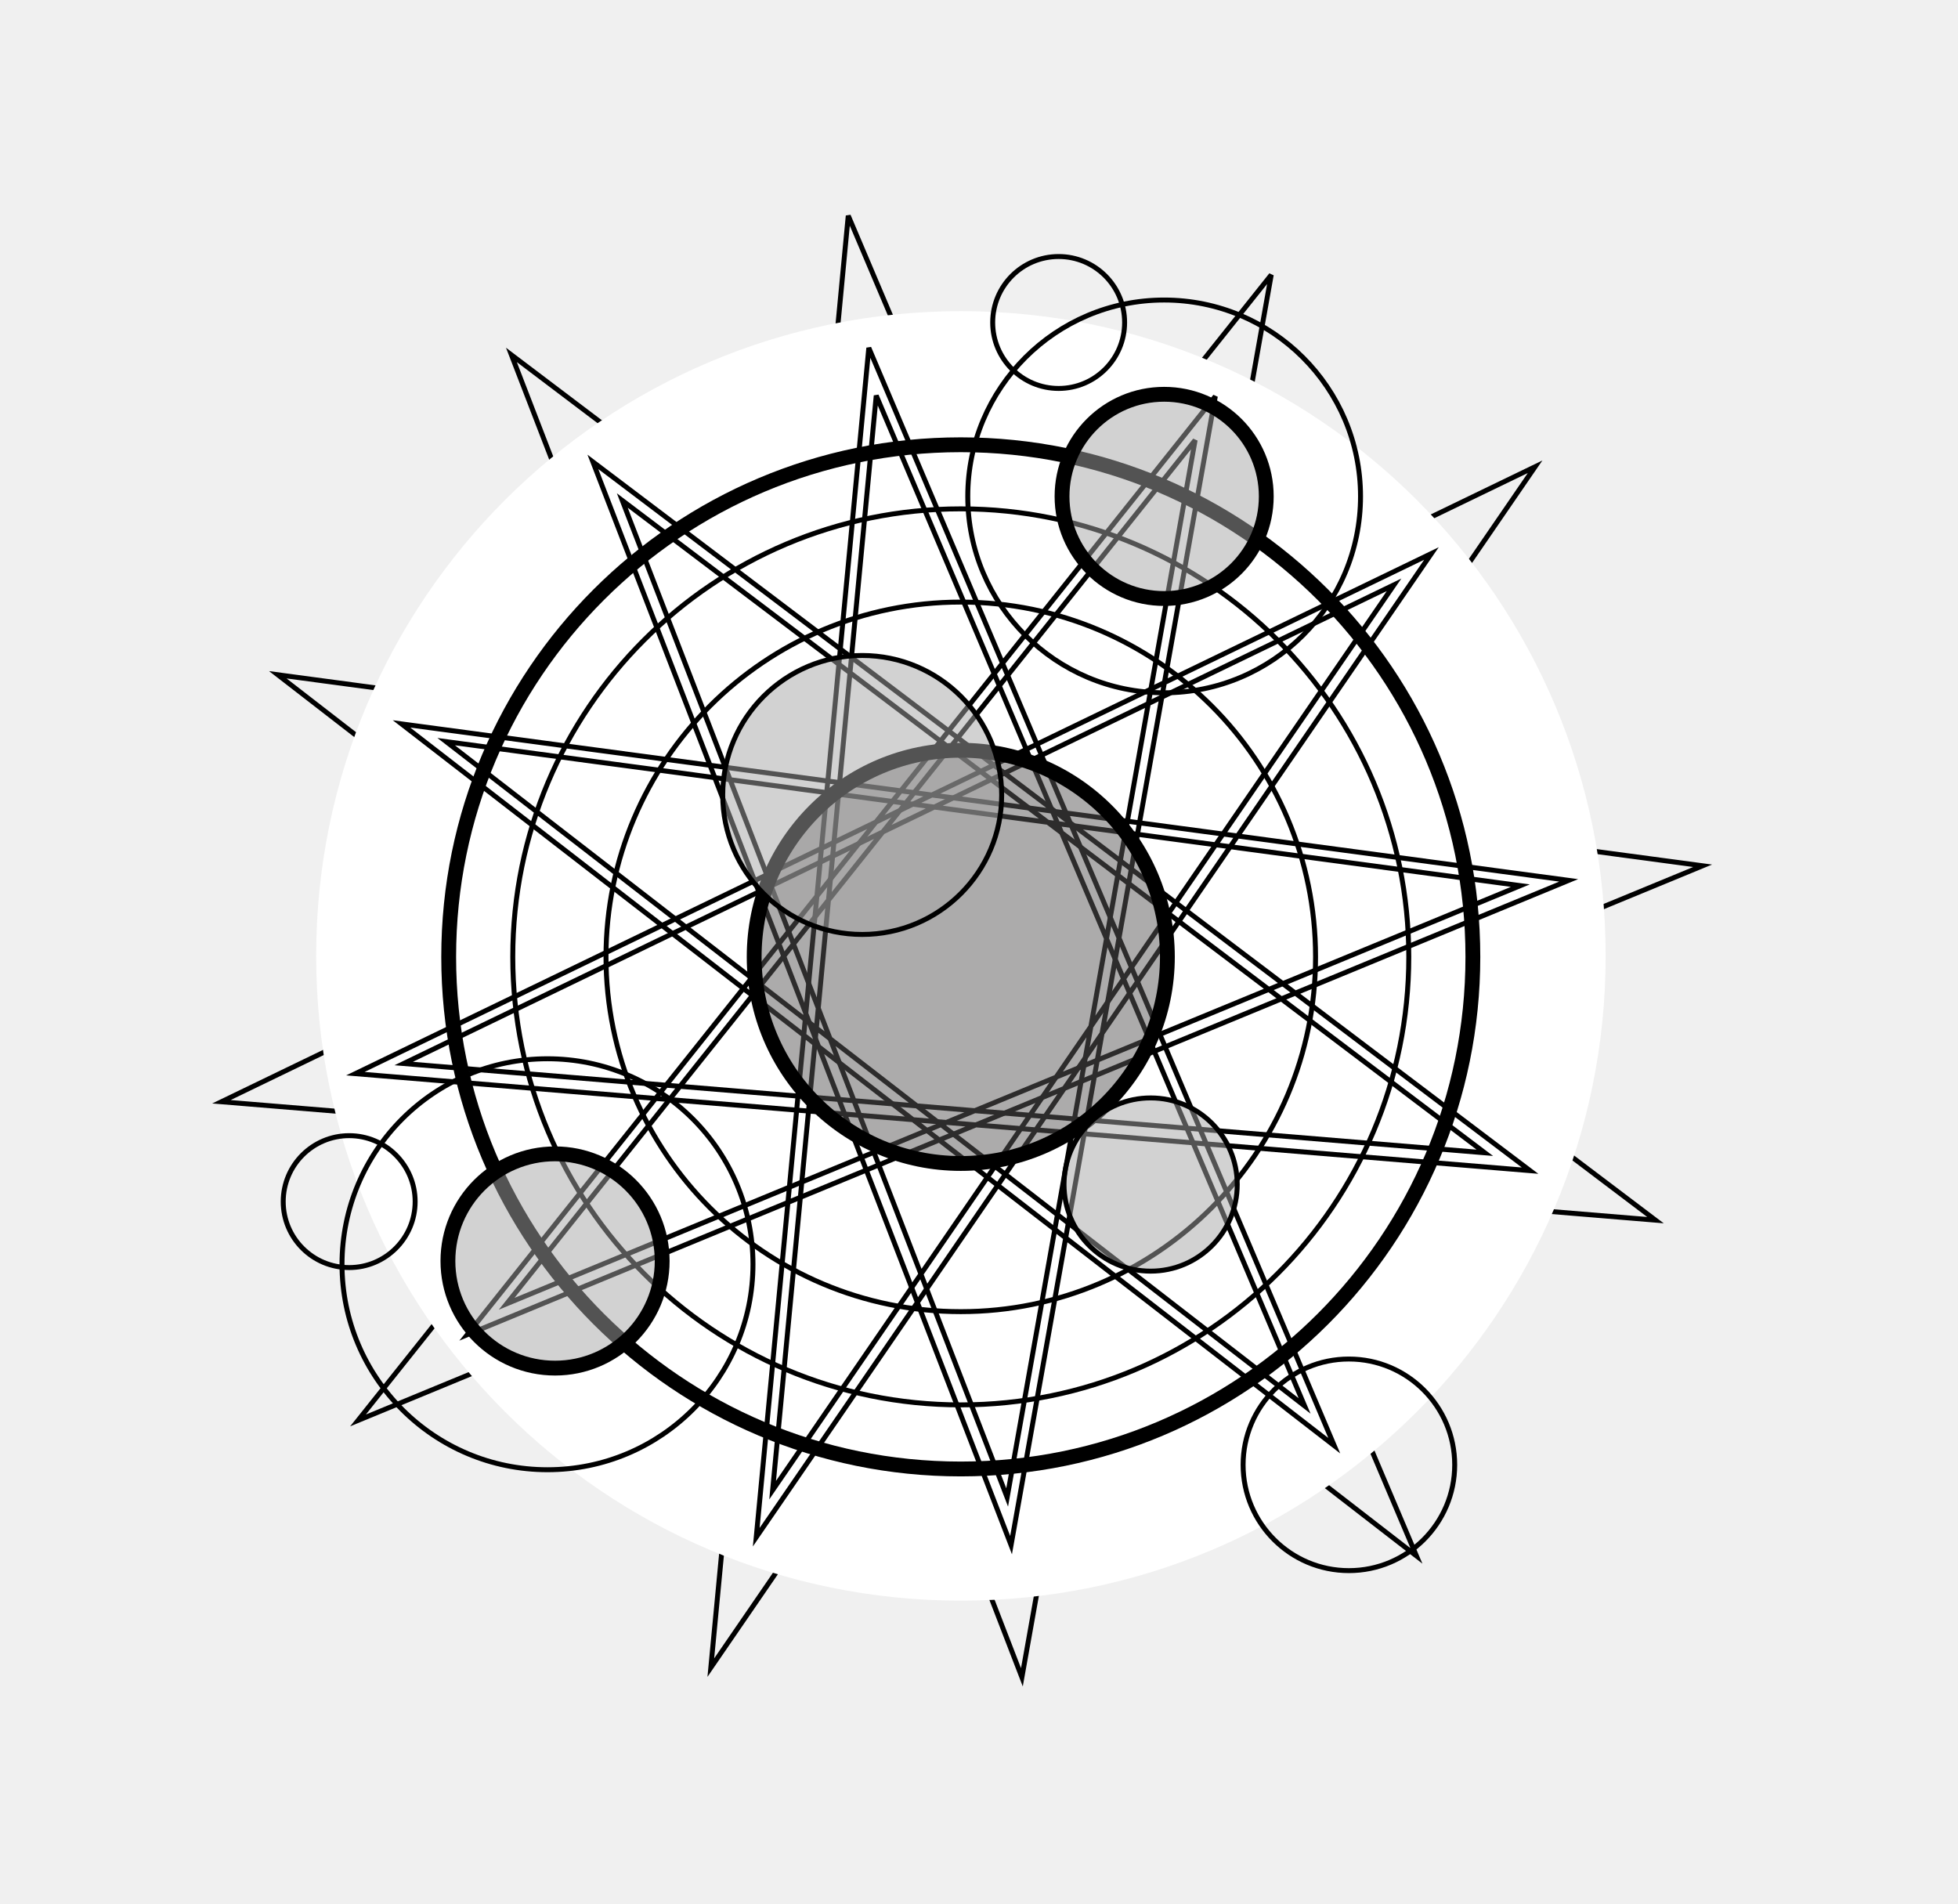
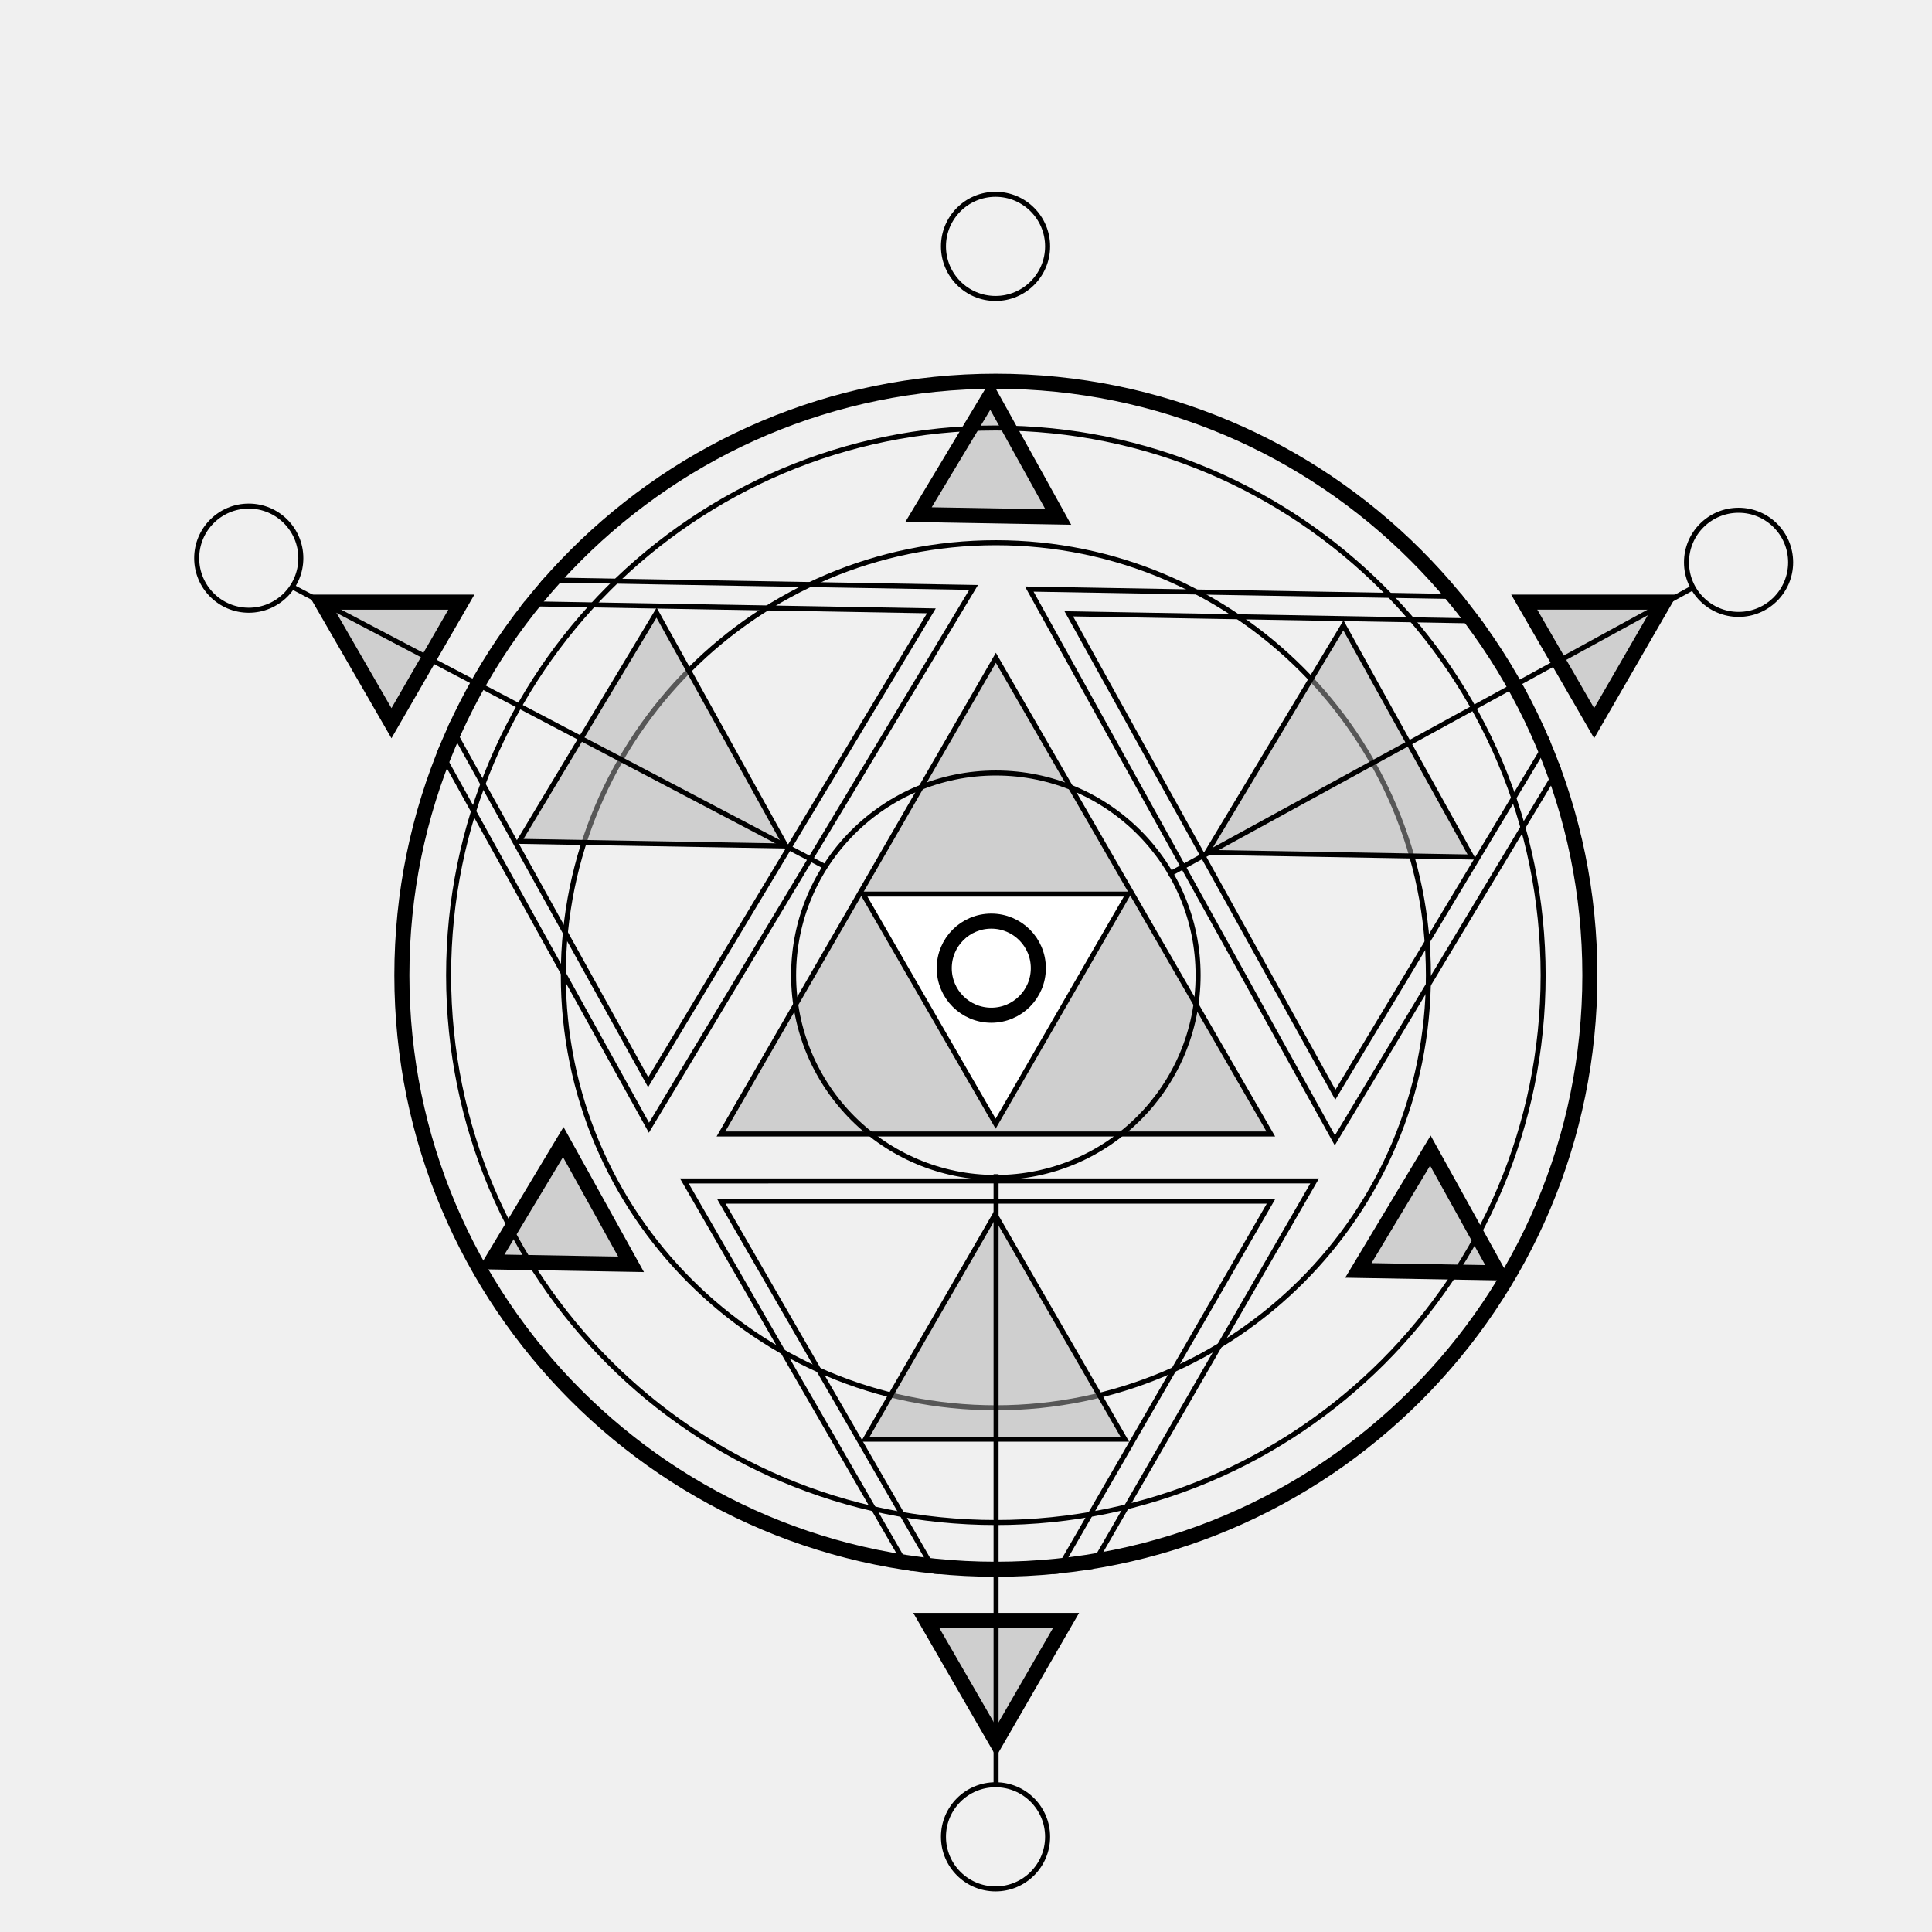
- <svg xmlns="http://www.w3.org/2000/svg" xmlns:xlink="http://www.w3.org/1999/xlink" width="396" height="385" viewBox="0 0 396 385">
+ <svg xmlns="http://www.w3.org/2000/svg" xmlns:xlink="http://www.w3.org/1999/xlink" width="385" height="385" viewBox="0 0 385 385">
  <defs>
-     <circle id="artboard-copy-7-a" cx="149.816" cy="149.887" r="130.397" />
+     <circle id="a" cx="109.794" cy="110.106" r="109.556" />
+     <circle id="b" cx="109.794" cy="110.106" r="86.695" />
+     <circle id="c" cx="109.794" cy="110.106" r="119.869" />
+     <circle id="e" cx="132.276" cy="134.063" r="40.802" />
+     <circle id="f" cx="131.364" cy="132.654" r="10.876" />
+     <circle id="g" cx="55.835" cy="119.411" r="10.876" />
  </defs>
-   <g fill="none" fill-rule="evenodd" transform="translate(44.291 43.416)">
-     <g transform="translate(.234 .02)">
-       <polygon stroke="#000" points=".259 179.385 265.943 50.96 99.236 293.829 127.031 .19 241.948 271.235 11.658 93.032 299.828 131.662 27.883 243.833 212.581 12.153 162.152 295.789 58.908 28.344 290.292 203.329" />
-       <use fill="#FFF" xlink:href="#artboard-copy-7-a" />
+   <g fill="none" fill-rule="evenodd" transform="translate(-6.262 -8.184)">
+     <g fill="#AFAEAE" fill-opacity=".5" stroke="#000000" stroke-width="3" transform="rotate(-60 209.018 119.687)">
+       <path d="M136.461,10.991 L122.533,35.116 L150.39,35.116 L136.461,10.991 Z" transform="rotate(120 136.461 22.303)" />
+       <path d="M256.293,218.545 L242.364,242.67 L270.221,242.67 L256.293,218.545 Z" transform="rotate(120 256.293 229.857)" />
+       <path d="M53.339,93.515 L39.411,117.64 L67.268,117.64 L53.339,93.515 Z" transform="rotate(61 53.339 104.827)" />
+       <path d="M138.262,244.006 L124.333,268.131 L152.19,268.131 L138.262,244.006 Z" transform="rotate(61 138.262 255.318)" />
+       <path d="M224.879,92.792 L210.95,116.916 L238.807,116.916 L224.879,92.792 Z" transform="rotate(61 224.879 104.104)" />
+       <path d="M20.982,216.811 L7.053,240.936 L34.91,240.936 L20.982,216.811 Z" transform="rotate(120 20.982 228.123)" />
    </g>
-     <polygon stroke="#000" points="37.353 171.676 237.651 74.858 111.972 257.954 132.926 36.582 219.561 240.921 45.947 106.575 263.196 135.698 58.179 220.263 197.421 45.601 159.403 259.432 81.568 57.807 256.007 189.727" />
-     <polygon stroke="#000" points="27.578 173.725 245.215 68.525 108.656 267.472 131.424 26.936 225.559 248.964 36.916 102.988 272.972 134.632 50.206 226.518 201.503 36.736 160.194 269.077 75.621 49.999 265.16 193.338" />
-     <circle cx="150.024" cy="150.103" r="103.57" stroke="#000" stroke-width="3" />
-     <circle cx="150.024" cy="150.103" r="90.608" stroke="#000" />
-     <circle cx="150.024" cy="150.103" r="41.786" fill="#5A5959" fill-opacity=".5" stroke="#000" stroke-width="3" />
-     <circle cx="150.024" cy="150.103" r="71.753" stroke="#000" />
-     <circle cx="191.155" cy="56.978" r="20.653" fill="#A6A6A6" fill-opacity=".5" stroke="#000" stroke-width="3" />
-     <circle cx="191.155" cy="56.978" r="39.717" stroke="#000" />
-     <circle cx="228.521" cy="252.835" r="21.397" stroke="#000" />
-     <circle cx="169.818" cy="21.804" r="13.34" stroke="#000" />
-     <circle cx="26.33" cy="199.603" r="13.34" stroke="#000" />
-     <circle cx="66.437" cy="212.268" r="41.558" stroke="#000" />
-     <circle cx="67.966" cy="211.608" r="21.667" fill="#A6A6A6" fill-opacity=".5" stroke="#000" stroke-width="3" />
-     <circle cx="130.087" cy="117.361" r="28.209" fill="#A6A6A6" fill-opacity=".5" stroke="#000" />
-     <circle cx="188.419" cy="196.148" r="17.516" fill="#A6A6A6" fill-opacity=".5" stroke="#000" />
+     <g transform="translate(94.919 92.421)">
+       <circle cx="109.794" cy="110.106" r="109.056" stroke="#000000" />
+       <circle cx="109.794" cy="110.106" r="86.195" stroke="#000000" />
+       <mask id="d" fill="white">
+         <use xlink:href="#c" />
+       </mask>
+       <circle cx="109.794" cy="110.106" r="118.369" stroke="#000000" stroke-width="3" />
+       <g mask="url(#d)">
+         <g transform="translate(-22.482 -23.957)">
+           <g transform="translate(76.097 69.577)">
+             <path fill="#AFAEAE" fill-opacity=".5" stroke="#000000" d="M56.179,1.222 L1.391,96.118 L110.967,96.118 L56.179,1.222 Z" />
+             <path fill="#FFFFFF" stroke="#000000" d="M82.545,48.318 L29.719,48.318 L56.132,94.066 L82.545,48.318 Z" />
+           </g>
+           <g transform="rotate(61 115.078 199.91)">
+             <path stroke="#000000" d="M64.662,10.421 L9.874,105.317 L119.451,105.317 L64.662,10.421 Z" />
+             <path stroke="#000000" d="M64.548,1.033 L1.744,109.813 L127.353,109.813 L64.548,1.033 Z" />
+             <path fill="#AFAEAE" fill-opacity=".5" stroke="#000000" d="M91.206,58.566 L38.416,58.566 L64.811,104.283 L91.206,58.566 Z" />
+           </g>
+           <g transform="rotate(61 48.565 83.3)">
+             <path stroke="#000000" d="M63.802,10.726 L9.014,105.622 L118.591,105.622 L63.802,10.726 Z" />
+             <path stroke="#000000" d="M63.801,1.104 L0.996,109.885 L126.605,109.885 L63.801,1.104 Z" />
+             <path fill="#AFAEAE" fill-opacity=".5" stroke="#000000" d="M90.739,58.798 L37.565,58.798 L64.152,104.848 L90.739,58.798 Z" />
+           </g>
+           <g transform="rotate(60 -20.744 202.075)">
+             <path stroke="#000000" d="M63.28,10.558 L8.491,105.454 L118.068,105.454 L63.28,10.558 Z" />
+             <path stroke="#000000" d="M64.125,1.028 L1.321,109.809 L126.93,109.809 L64.125,1.028 Z" />
+             <path fill="#AFAEAE" fill-opacity=".5" stroke="#000000" d="M89.781,59.524 L38.075,59.524 L63.928,104.303 L89.781,59.524 Z" />
+           </g>
+           <circle cx="132.276" cy="134.063" r="40.302" stroke="#000000" />
+           <circle cx="131.364" cy="132.654" r="9.376" stroke="#000000" stroke-width="3" />
+         </g>
+       </g>
+     </g>
+     <path stroke="#000000" stroke-linecap="square" d="M239.555 182.252L342.969 125.646M204.754 242.667L204.754 363.083" />
+     <path stroke="#000000" stroke-linecap="square" d="M64.581,180.752 L170.426,125.157" transform="matrix(-1 0 0 1 235.007 0)" />
+     <circle cx="352.715" cy="120.24" r="10.376" stroke="#000000" />
+     <circle cx="204.647" cy="374.217" r="10.376" stroke="#000000" />
+     <circle cx="204.647" cy="57.28" r="10.376" stroke="#000000" />
+     <circle cx="55.835" cy="119.411" r="10.376" stroke="#000000" />
  </g>
</svg>
